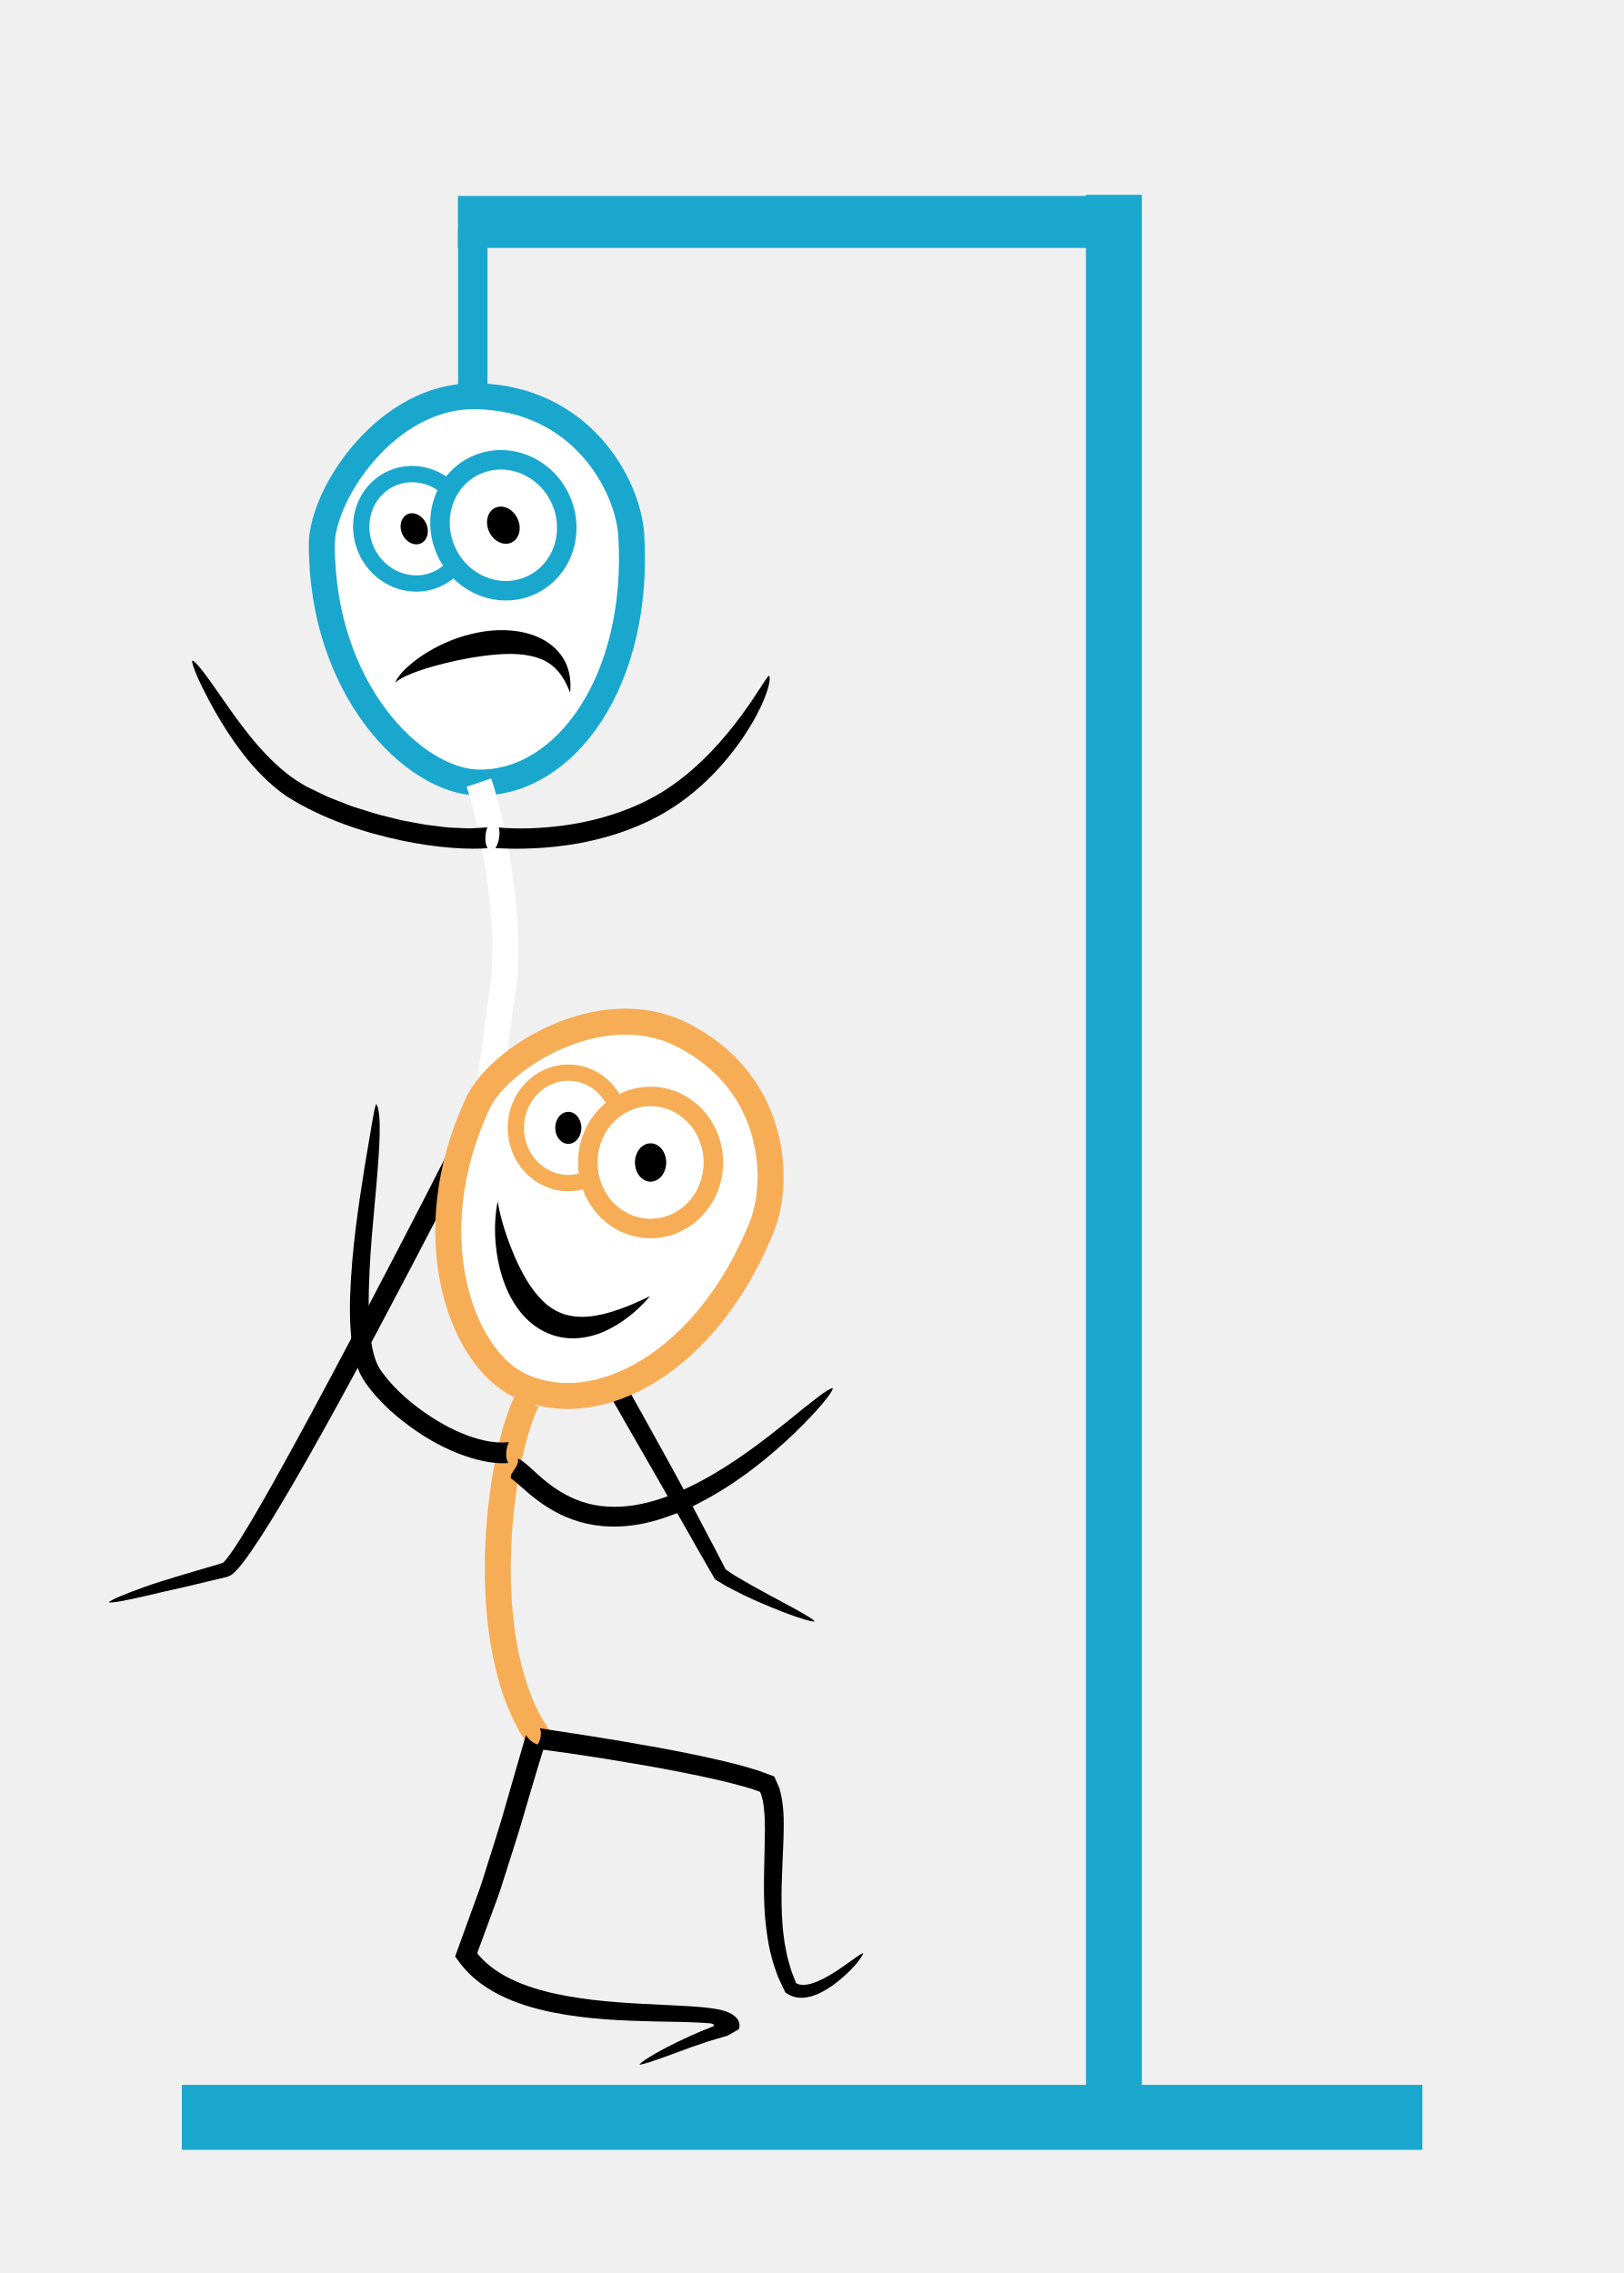
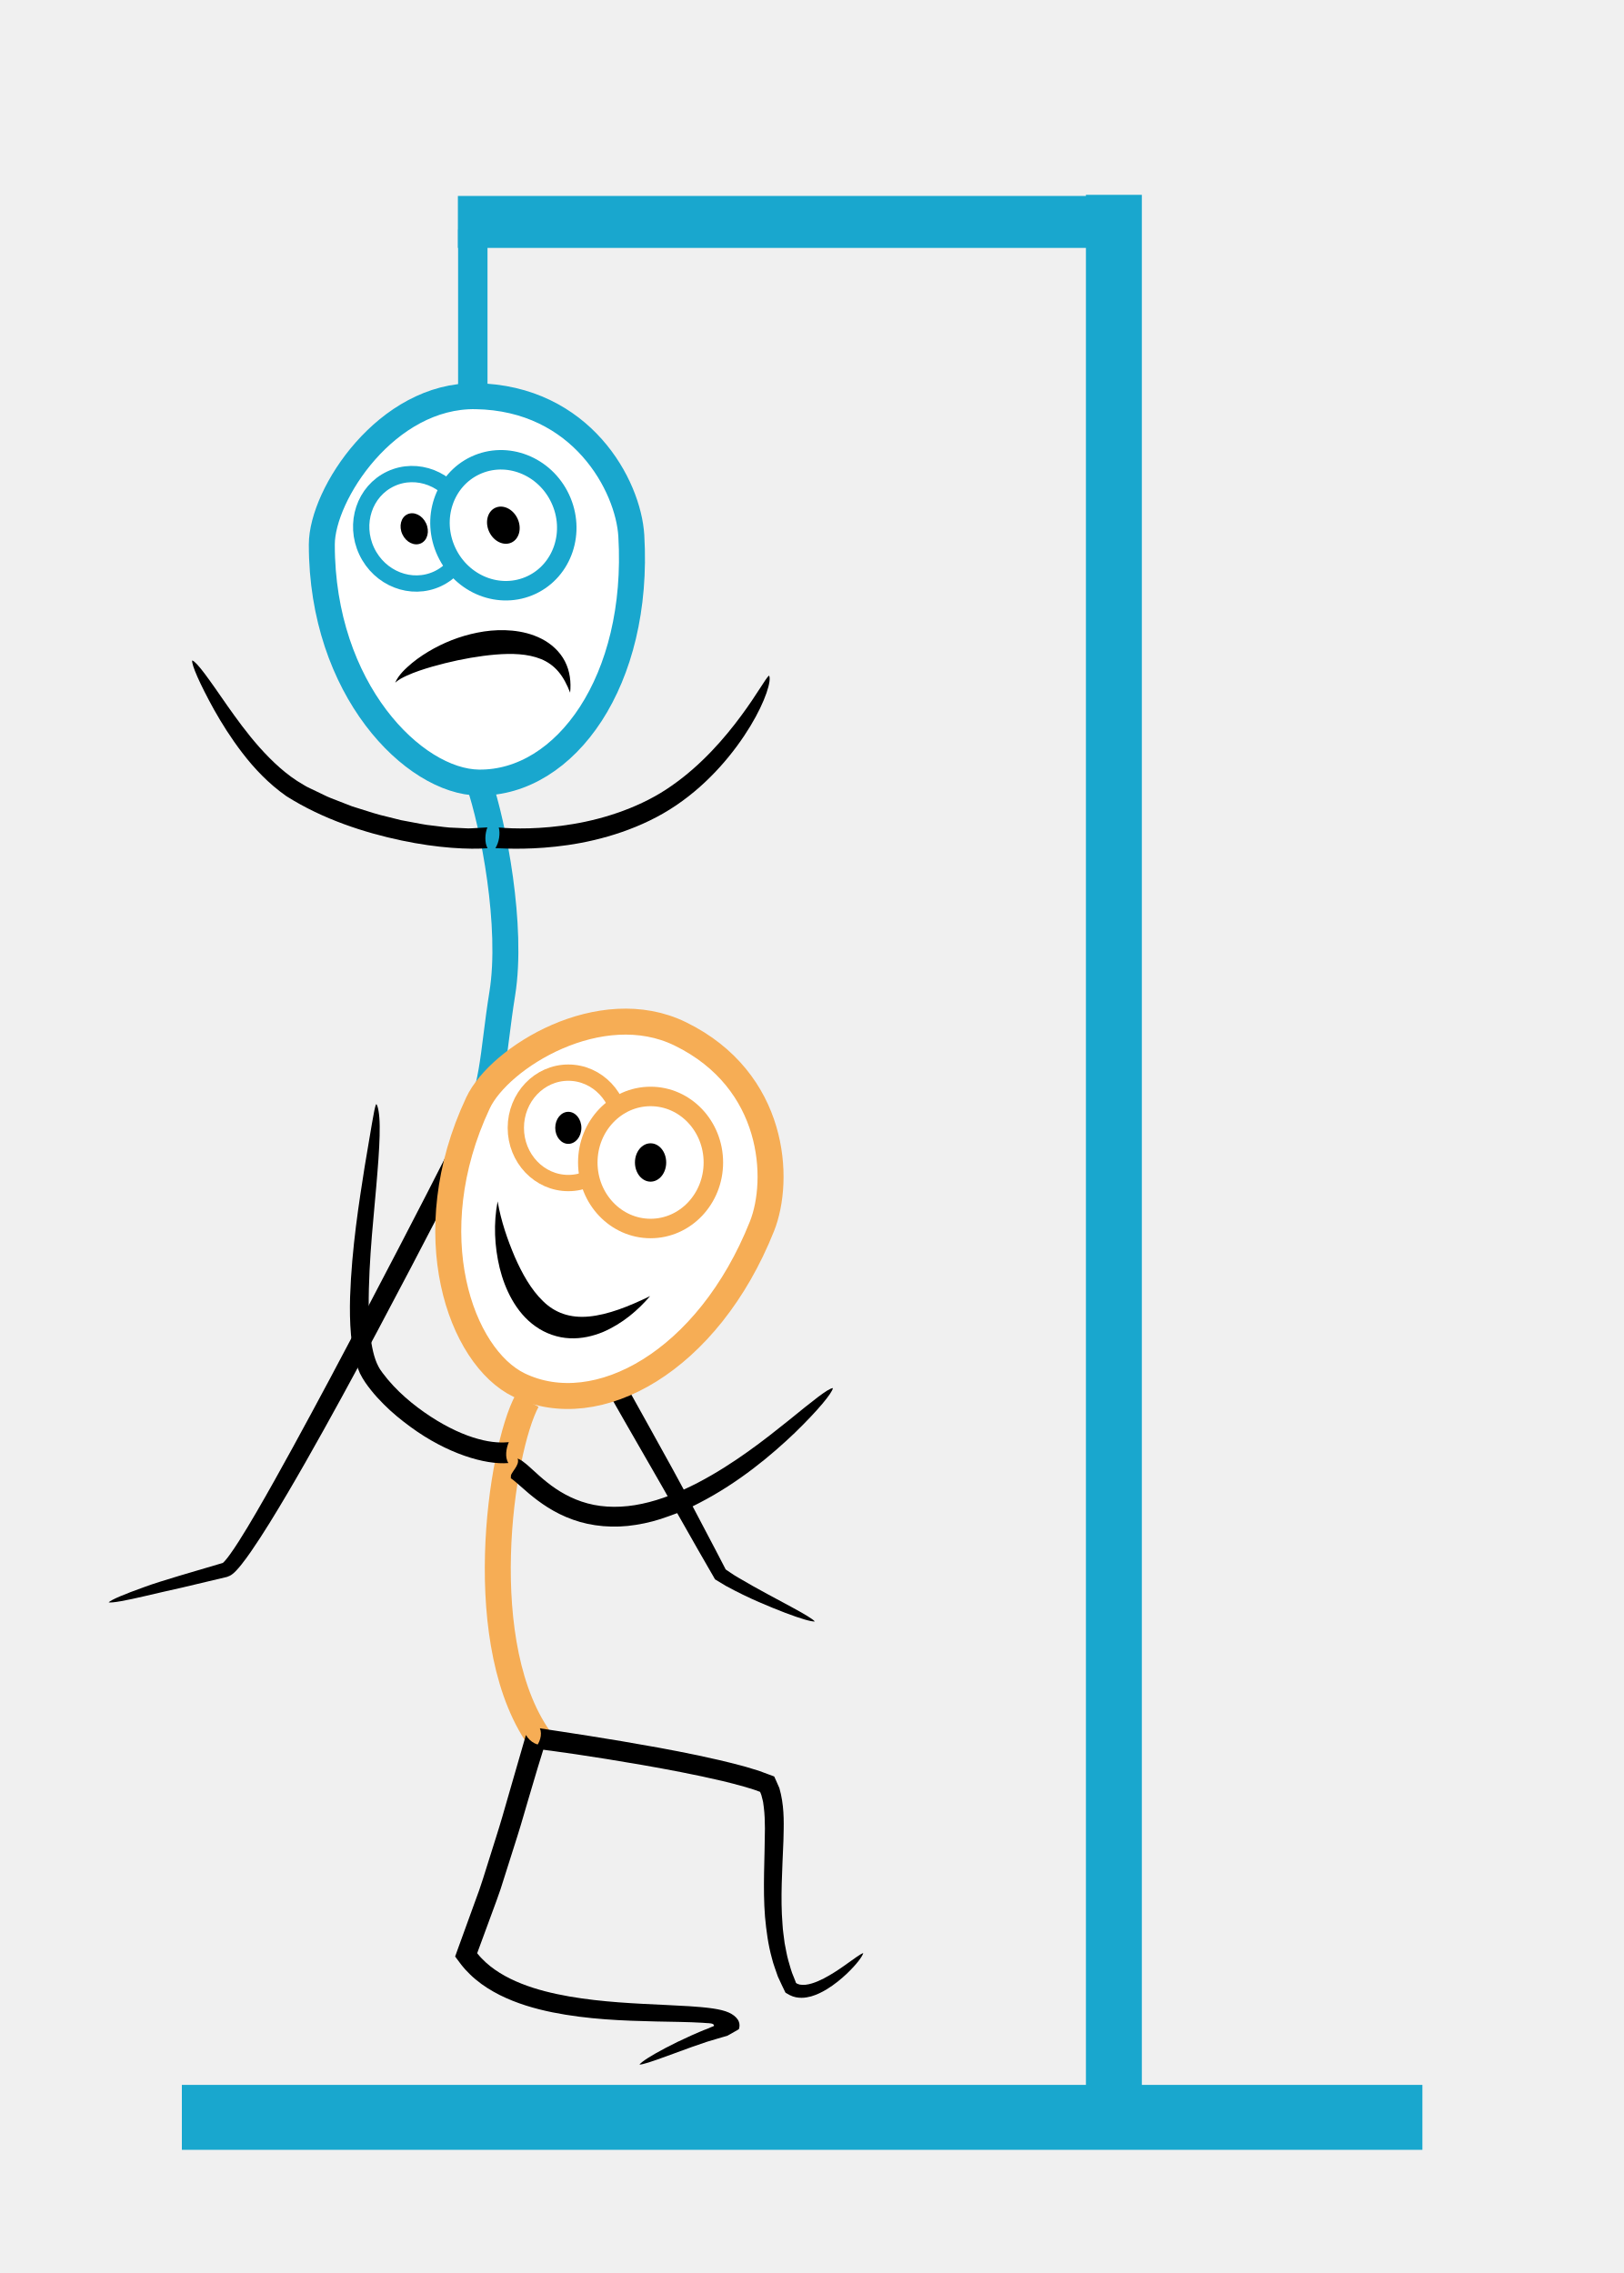
<svg xmlns="http://www.w3.org/2000/svg" version="1.1" id="hangman" x="0px" y="0px" width="250px" height="350px" viewBox="0 0 250 350" enable-background="new 0 0 250 350" xml:space="preserve">
  <line id="base1" fill="none" stroke="#19A7CE" stroke-width="10" stroke-miterlimit="10" x1="28" y1="326.034" x2="219" y2="326.034" />
  <line id="base2" fill="none" stroke="#19A7CE" stroke-width="8.609" stroke-miterlimit="10" x1="171.5" y1="30" x2="171.5" y2="324" />
  <line id="base3" fill="none" stroke="#19A7CE" stroke-width="8" stroke-miterlimit="10" x1="70.5" y1="34.173" x2="173.5" y2="34.173" />
  <line id="base4" fill="none" stroke="#19A7CE" stroke-width="4.505" stroke-miterlimit="10" x1="72.797" y1="59.357" x2="72.797" y2="35.336" />
  <line id="base4Longer" fill="none" stroke="#19A7CE" stroke-width="4.505" stroke-miterlimit="10" x1="72.797" y1="79.357" x2="72.797" y2="35.336" />
  <g id="man">
    <g id="base5">
      <path id="happy1_1_" fill="#fff" stroke="#19A7CE" stroke-width="4" stroke-miterlimit="10" d="M97.201,82.503                   c1.314,22.317-10.13,38.146-23.467,38.001c-10.005-0.109-24.204-14.328-24.185-36.664c0.006-7.731,10.014-23.063,23.699-22.835                   C89.567,61.275,96.746,74.784,97.201,82.503z" />
      <g id="eye1_1_">
        <ellipse transform="matrix(0.9055 -0.4244 0.4244 0.9055 -28.5286 34.7614)" fill="#FFFFFF" stroke="#19A7CE" stroke-width="2.508" stroke-miterlimit="10" cx="63.769" cy="81.422" rx="8.082" ry="8.5" />
        <ellipse transform="matrix(0.9055 -0.4245 0.4245 0.9055 -28.5309 34.765)" cx="63.768" cy="81.423" rx="2.012" ry="2.468" />
      </g>
      <g id="eye2_1_">
        <ellipse transform="matrix(0.9055 -0.4244 0.4244 0.9055 -26.9988 40.5386)" fill="#FFFFFF" stroke="#19A7CE" stroke-width="3" stroke-miterlimit="10" cx="77.501" cy="80.876" rx="9.667" ry="10.167" />
        <ellipse transform="matrix(0.9054 -0.4245 0.4245 0.9054 -27.0009 40.5437)" cx="77.5" cy="80.875" rx="2.407" ry="2.952" />
      </g>
      <path d="M60.848,105.121c0.504-1.196,1.583-2.175,2.597-3.033c1.048-0.857,2.18-1.594,3.36-2.237                c2.363-1.286,4.941-2.193,7.727-2.618c1.394-0.206,2.848-0.268,4.343-0.126c1.49,0.147,3.043,0.505,4.511,1.258                c1.461,0.739,2.814,1.947,3.592,3.468c0.786,1.522,0.965,3.223,0.803,4.823c-0.464-1.205-1.037-2.33-1.798-3.227                c-0.757-0.901-1.682-1.539-2.701-1.952c-2.043-0.823-4.472-0.889-6.983-0.685c-2.515,0.216-5.14,0.677-7.785,1.333                c-1.322,0.329-2.653,0.703-3.97,1.155c-0.651,0.233-1.312,0.474-1.939,0.769C61.976,104.339,61.345,104.659,60.848,105.121z" />
    </g>
-     <path id="base6" fill="none" stroke="#fff" stroke-width="4" stroke-miterlimit="10" d="M73.733,120.504              c2.231,6.518,5.267,22.163,3.6,32.496c-1.554,9.634-1.231,15.06-5,21.56" />
+     <path id="base6" fill="none" stroke="#19A7CE" stroke-width="4" stroke-miterlimit="10" d="M73.733,120.504              c2.231,6.518,5.267,22.163,3.6,32.496c-1.554,9.634-1.231,15.06-5,21.56" />
    <path id="base7" d="M75.065,130.611c-2.748,0.216-7.625,0.003-13.268-1.197c-5.647-1.194-12.057-3.245-17.699-6.816           c-2.746-1.925-4.967-4.29-6.758-6.628c-1.802-2.339-3.227-4.642-4.368-6.665c-2.25-4.065-3.493-6.958-3.382-7.609           c0.755,0.225,2.689,3.042,5.422,6.985c1.384,1.957,2.989,4.193,4.915,6.367c1.928,2.155,4.167,4.3,6.78,5.787           c0.616,0.404,1.385,0.699,2.076,1.052c0.716,0.328,1.402,0.708,2.137,0.996c0.735,0.286,1.468,0.571,2.196,0.854l1.089,0.423           c0.372,0.117,0.741,0.233,1.109,0.349c1.47,0.472,2.91,0.938,4.342,1.259c0.711,0.178,1.409,0.353,2.093,0.523           c0.692,0.13,1.37,0.257,2.03,0.381c0.661,0.116,1.302,0.263,1.928,0.345c0.627,0.077,1.234,0.151,1.819,0.222           c0.585,0.064,1.148,0.158,1.685,0.188c0.537,0.025,1.048,0.048,1.533,0.071c0.484,0.022,0.942,0.042,1.37,0.062           c0.424-0.001,0.811-0.037,1.171-0.052c0.716-0.043,1.308-0.079,1.753-0.106C74.664,128.338,74.586,129.756,75.065,130.611z" />
    <path id="base8" d="M76.791,127.418c2.232,0.218,6.497,0.305,11.459-0.534c4.944-0.822,10.628-2.68,15.177-5.905           c4.604-3.196,8.202-7.399,10.665-10.737c2.497-3.362,3.817-5.859,4.319-6.221c0.405,0.705-0.514,3.883-2.889,7.796           c-2.363,3.904-6.216,8.679-11.433,12.199c-5.229,3.551-11.484,5.361-16.645,6.106c-5.191,0.753-9.331,0.568-11.171,0.479           C76.842,129.719,77.054,128.318,76.791,127.418z" />
    <path id="base9" d="M74.188,174.161c-2.884,5.522-9.027,17.557-16.091,30.819c-3.535,6.629-7.295,13.566-11.034,20.128           c-1.871,3.281-3.735,6.468-5.594,9.464c-0.931,1.498-1.862,2.946-2.818,4.328c-0.48,0.691-0.962,1.365-1.486,2.02           c-0.261,0.327-0.532,0.648-0.84,0.97c-0.162,0.163-0.311,0.317-0.545,0.494c-0.247,0.199-0.53,0.329-0.822,0.43           c-2.525,0.6-4.865,1.155-6.97,1.655c-2.081,0.483-3.941,0.872-5.512,1.262c-3.148,0.738-5.195,1.113-5.754,1.003           c0.459-0.436,2.401-1.249,5.45-2.342c1.515-0.565,3.348-1.112,5.402-1.74c2.027-0.599,4.276-1.264,6.702-1.979           c0.042-0.015,0.078-0.043,0.108-0.073c0.065-0.075,0.185-0.175,0.293-0.313c0.224-0.254,0.46-0.558,0.689-0.876           c0.462-0.636,0.923-1.324,1.377-2.039c0.914-1.427,1.821-2.953,2.739-4.525c1.833-3.15,3.702-6.51,5.59-9.954           c3.773-6.891,7.617-14.125,11.197-20.928c7.155-13.607,13.245-25.496,15.272-29.686C71.976,173.459,73.11,174.344,74.188,174.161           z" />
    <path id="base10" d="M74.167,173.943c4.141,7.45,15.448,27.067,25.586,45.385c2.544,4.57,5.031,9.053,7.249,13.303           c1.113,2.117,2.185,4.156,3.201,6.088c0.502,0.969,0.991,1.91,1.464,2.82l0.05,0.111c0.036,0.035,0.096,0.07,0.143,0.105           c0.191,0.129,0.381,0.258,0.569,0.383c0.389,0.268,0.775,0.527,1.189,0.758c3.228,1.914,6.099,3.375,8.164,4.51           c2.076,1.125,3.383,1.904,3.675,2.273c-0.546,0.043-2.137-0.418-4.513-1.316c-2.375-0.924-5.536-2.17-9.177-4.16           c-0.51-0.309-1.029-0.621-1.558-0.941c-0.104-0.037-0.167-0.139-0.222-0.252l-0.181-0.32l-0.242-0.42           c-0.132-0.23-0.266-0.461-0.401-0.693c-0.536-0.932-1.089-1.893-1.657-2.879c-1.124-1.977-2.307-4.059-3.531-6.213           c-2.401-4.322-5.116-8.912-7.771-13.586c-10.665-18.697-21.841-38.367-25.056-43.764           C72.361,175.398,73.718,174.924,74.167,173.943z" />
  </g>
  <g id="happy">
    <path id="happy2" fill="none" stroke="#f6ad55" stroke-width="4" stroke-miterlimit="10" d="M81.167,215.667              c-4.102,7.518-8.666,38.107,2.333,52.667" />
    <g id="happy3">
      <g>
        <g>
          <path d="M78.277,225.281c-3.559,0.312-9.486-1.455-15.086-5.576c-1.402-1.029-2.817-2.166-4.139-3.504                 c-0.66-0.67-1.316-1.364-1.922-2.137c-0.615-0.768-1.19-1.551-1.708-2.586c-0.878-1.982-1.202-3.979-1.382-5.935                 c-0.174-1.96-0.19-3.897-0.14-5.803c0.257-7.611,1.402-14.723,2.248-20.11c0.452-2.681,0.833-4.938,1.114-6.604                 c0.299-1.657,0.464-2.718,0.678-3.031c0.27,0.333,0.5,1.551,0.52,3.386c0.028,1.835-0.114,4.289-0.35,7.16                 c-0.434,5.732-1.382,13.195-1.342,20.728c0.029,1.872,0.12,3.756,0.415,5.53c0.152,0.882,0.336,1.749,0.611,2.526                 c0.14,0.381,0.285,0.764,0.467,1.083c0.099,0.162,0.161,0.315,0.283,0.488l0.37,0.52c2.048,2.759,4.801,5.021,7.398,6.715                 c2.615,1.711,5.178,2.867,7.307,3.44c2.135,0.606,3.779,0.593,4.72,0.498C77.931,223,77.704,224.426,78.277,225.281z" />
        </g>
      </g>
    </g>
    <g id="happy4">
      <g>
        <g>
          <path d="M79.696,224.58c0.634,0.274,0.956,0.564,1.31,0.848c0.349,0.289,0.67,0.585,1.007,0.892                 c0.671,0.613,1.39,1.274,2.216,1.926c1.638,1.311,3.728,2.579,6.251,3.253c2.516,0.683,5.434,0.691,8.367,0.057                 c2.936-0.617,5.89-1.836,8.647-3.269c5.538-2.892,10.339-6.686,13.95-9.584c3.6-2.925,6.103-4.965,6.794-4.957                 c-0.109,0.752-2.281,3.405-5.86,6.878c-3.589,3.434-8.638,7.679-14.716,10.804l-1.142,0.58l-1.18,0.52                 c-0.778,0.363-1.587,0.667-2.403,0.95c-1.611,0.604-3.302,1.051-4.998,1.317c-3.391,0.563-6.864,0.247-9.739-0.8                 c-2.895-1.021-5.127-2.65-6.76-4.016c-0.779-0.677-1.471-1.277-2.059-1.789c-0.274-0.232-0.518-0.425-0.692-0.538                 c-0.15-0.111-0.282-0.102,0.008-0.052c-0.089-0.222-0.042-0.519,0.119-0.737c0.139-0.238,0.314-0.48,0.477-0.723                 C79.609,225.659,79.896,225.143,79.696,224.58z" />
        </g>
      </g>
    </g>
    <g id="happy5">
      <g>
        <g>
          <path d="M83.89,268.624c-0.628,2.025-1.507,4.864-2.538,8.415c-0.53,1.763-1.054,3.688-1.703,5.722                 c-0.645,2.034-1.329,4.192-2.042,6.444c-0.665,2.265-1.586,4.563-2.443,6.945c-0.438,1.189-0.881,2.395-1.329,3.611                 l-0.337,0.914c-0.028,0.079-0.025,0.046-0.029,0.08l0.026,0.039c0.02,0.027-0.01-0.009,0.083,0.103                 c0.181,0.226,0.374,0.443,0.578,0.653c1.611,1.699,3.78,2.965,6.117,3.889c2.341,0.934,4.861,1.536,7.388,1.981                 c5.073,0.877,10.195,1.089,14.984,1.315c1.204,0.063,2.386,0.126,3.542,0.188c0.583,0.045,1.16,0.089,1.729,0.133                 c0.287,0.029,0.572,0.058,0.855,0.086l0.435,0.052l0.666,0.092c0.881,0.134,1.718,0.327,2.344,0.612                 c0.624,0.289,1.056,0.618,1.367,1.068c0.154,0.225,0.261,0.519,0.274,0.831c0.007,0.154-0.003,0.314-0.043,0.463                 c-0.024,0.067-0.025,0.168-0.067,0.206l-0.161,0.096c-0.433,0.247-0.858,0.489-1.274,0.727l-0.314,0.172l-0.54,0.161                 c-0.357,0.104-0.711,0.208-1.062,0.311c-0.521,0.155-1.03,0.308-1.528,0.456c-0.824,0.283-1.61,0.554-2.353,0.809                 c-1.482,0.541-2.794,1.021-3.907,1.427c-2.229,0.815-3.681,1.301-4.154,1.281c0.329-0.441,1.729-1.353,3.994-2.545                 c1.131-0.6,2.482-1.262,4.037-1.955c0.786-0.333,1.594-0.718,2.494-1.041c0.147-0.055,0.121-0.05,0.171-0.071l0.101-0.046                 l0.19-0.089c0.112-0.045,0.227-0.09,0.343-0.137c0.051-0.023,0.108-0.036,0.146-0.065c0.007-0.064-0.005-0.135-0.049-0.193                 c-0.091-0.117-0.249-0.158-0.38-0.187c-0.136-0.028-0.265-0.039-0.383-0.045l-0.178-0.005c-0.268-0.02-0.537-0.039-0.808-0.059                 c-2.227-0.133-4.645-0.144-7.152-0.2c-5.018-0.116-10.459-0.305-15.95-1.412c-2.738-0.56-5.497-1.365-8.098-2.664                 c-1.293-0.66-2.554-1.43-3.688-2.387c-0.575-0.467-1.103-0.996-1.609-1.54l-0.363-0.426l-0.246-0.3l-0.292-0.389l-0.586-0.785                 l-0.073-0.098l0.042-0.118l0.084-0.235l0.168-0.472c0.946-2.606,1.874-5.163,2.771-7.635c0.894-2.313,1.568-4.627,2.26-6.805                 c0.676-2.186,1.355-4.238,1.917-6.179c0.56-1.94,1.077-3.733,1.542-5.346c0.941-3.259,1.672-5.786,2.115-7.319                 C81.607,268.267,82.878,268.947,83.89,268.624z" />
        </g>
      </g>
    </g>
    <g id="happy6">
      <g>
        <g>
          <path d="M83.119,266.13c3.646,0.559,10.3,1.522,18.255,2.972c3.977,0.739,8.275,1.575,12.684,2.748                 c0.551,0.137,1.105,0.308,1.661,0.479c0.556,0.177,1.108,0.317,1.674,0.544l0.986,0.366l0.735,0.273                 c0.03,0.013,0.063,0.021,0.09,0.036l0.042,0.092l0.083,0.184l0.165,0.366c0.254,0.559,0.368,0.819,0.504,1.146l0.239,0.947                 c0.55,2.519,0.436,4.85,0.384,7.132c-0.176,4.547-0.475,8.886-0.142,12.876c0.042,1.004,0.223,1.958,0.326,2.909                 c0.193,0.926,0.327,1.853,0.579,2.713c0.255,0.859,0.462,1.716,0.81,2.483l0.231,0.583l0.123,0.336                 c0.146,0.132,0.246,0.184,0.556,0.268c0.573,0.12,1.261,0.025,1.907-0.177c0.65-0.196,1.271-0.477,1.846-0.773                 c1.152-0.604,2.137-1.261,2.961-1.833c1.648-1.154,2.681-1.959,3.094-2.061c-0.112,0.477-0.947,1.663-2.566,3.206                 c-0.817,0.763-1.823,1.624-3.145,2.423c-0.665,0.394-1.412,0.774-2.311,1.038c-0.459,0.115-0.944,0.226-1.498,0.219                 c-0.544-0.012-1.123-0.066-1.837-0.434l-0.486-0.28l-0.123-0.071c-0.029-0.033-0.042-0.079-0.064-0.118l-0.12-0.246                 c-0.129-0.27-0.26-0.542-0.392-0.816c-0.2-0.432-0.403-0.87-0.609-1.316c-0.3-0.925-0.698-1.867-0.929-2.868                 c-0.554-1.991-0.842-4.127-1.046-6.327c-0.353-4.396-0.033-9.069-0.014-13.59c-0.007-1.124-0.038-2.244-0.175-3.289l-0.105-0.78                 c-0.042-0.254-0.121-0.477-0.176-0.716c-0.076-0.479-0.378-1.009-0.292-0.862l-0.904-0.327                 c-0.517-0.175-1.064-0.321-1.592-0.483c-1.062-0.318-2.163-0.574-3.236-0.848c-4.34-1.021-8.596-1.812-12.451-2.489                 c-7.718-1.341-13.881-2.198-16.549-2.504C83.114,268.44,83.54,267.074,83.119,266.13z" />
        </g>
      </g>
    </g>
    <g id="happy7">
      <path id="happy1" fill="#fff" stroke="#f6ad55" stroke-width="4" stroke-miterlimit="10" d="M117.314,188.834               c-8.281,20.766-25.362,30.241-37.377,24.449c-9.013-4.344-15.835-23.244-6.339-43.461c3.287-6.999,18.855-16.633,31.15-10.62               C119.411,166.374,120.178,181.652,117.314,188.834z" />
      <g id="eye1">
        <ellipse fill="#FFFFFF" stroke="#f6ad55" stroke-width="2.508" stroke-miterlimit="10" cx="87.501" cy="173.667" rx="8.082" ry="8.5" />
        <ellipse cx="87.5" cy="173.667" rx="2.012" ry="2.468" />
      </g>
      <g id="eye2">
        <ellipse fill="#FFFFFF" stroke="#f6ad55" stroke-width="3" stroke-miterlimit="10" cx="100.167" cy="179" rx="9.667" ry="10.167" />
        <ellipse cx="100.166" cy="179" rx="2.406" ry="2.953" />
      </g>
      <g>
        <g>
          <g>
            <path d="M76.616,184.989c0.537,3.09,1.521,5.89,2.636,8.527c1.142,2.608,2.522,5.073,4.363,6.845                  c1.82,1.793,4.161,2.64,7.087,2.354c2.913-0.277,6.097-1.537,9.396-3.142c-1.897,2.203-4.242,4.231-7.278,5.541                  c-1.523,0.621-3.248,1.042-5.089,0.955c-1.834-0.074-3.733-0.727-5.272-1.828c-1.558-1.091-2.739-2.562-3.62-4.111                  c-0.885-1.558-1.493-3.215-1.91-4.896C76.123,191.871,75.967,188.372,76.616,184.989z" />
          </g>
        </g>
      </g>
    </g>
  </g>
</svg>
